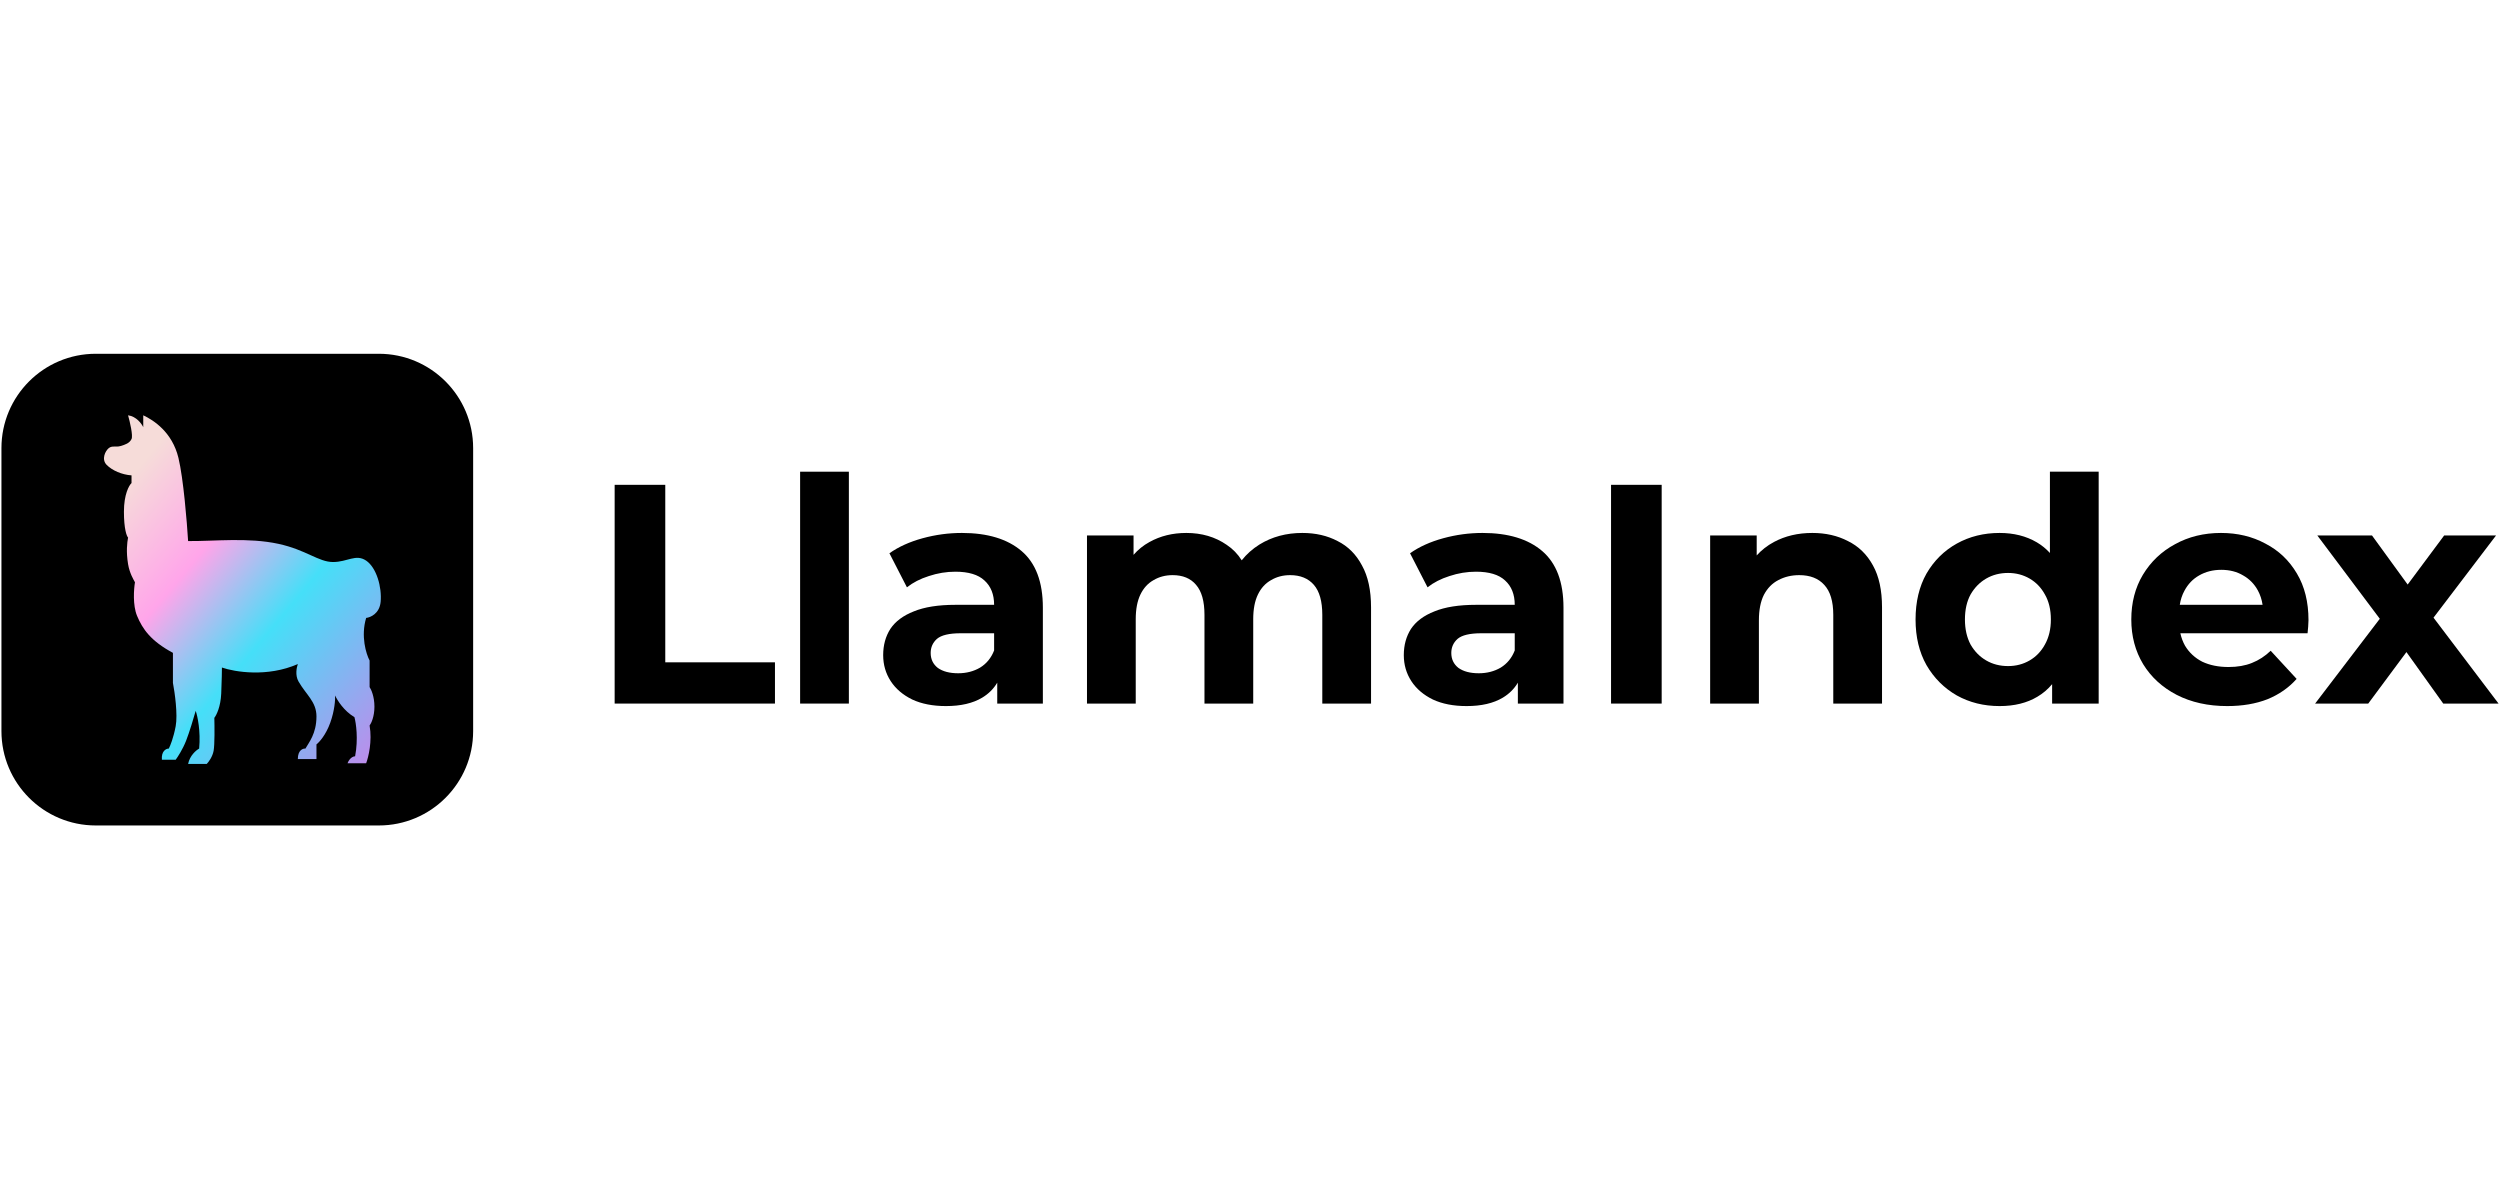
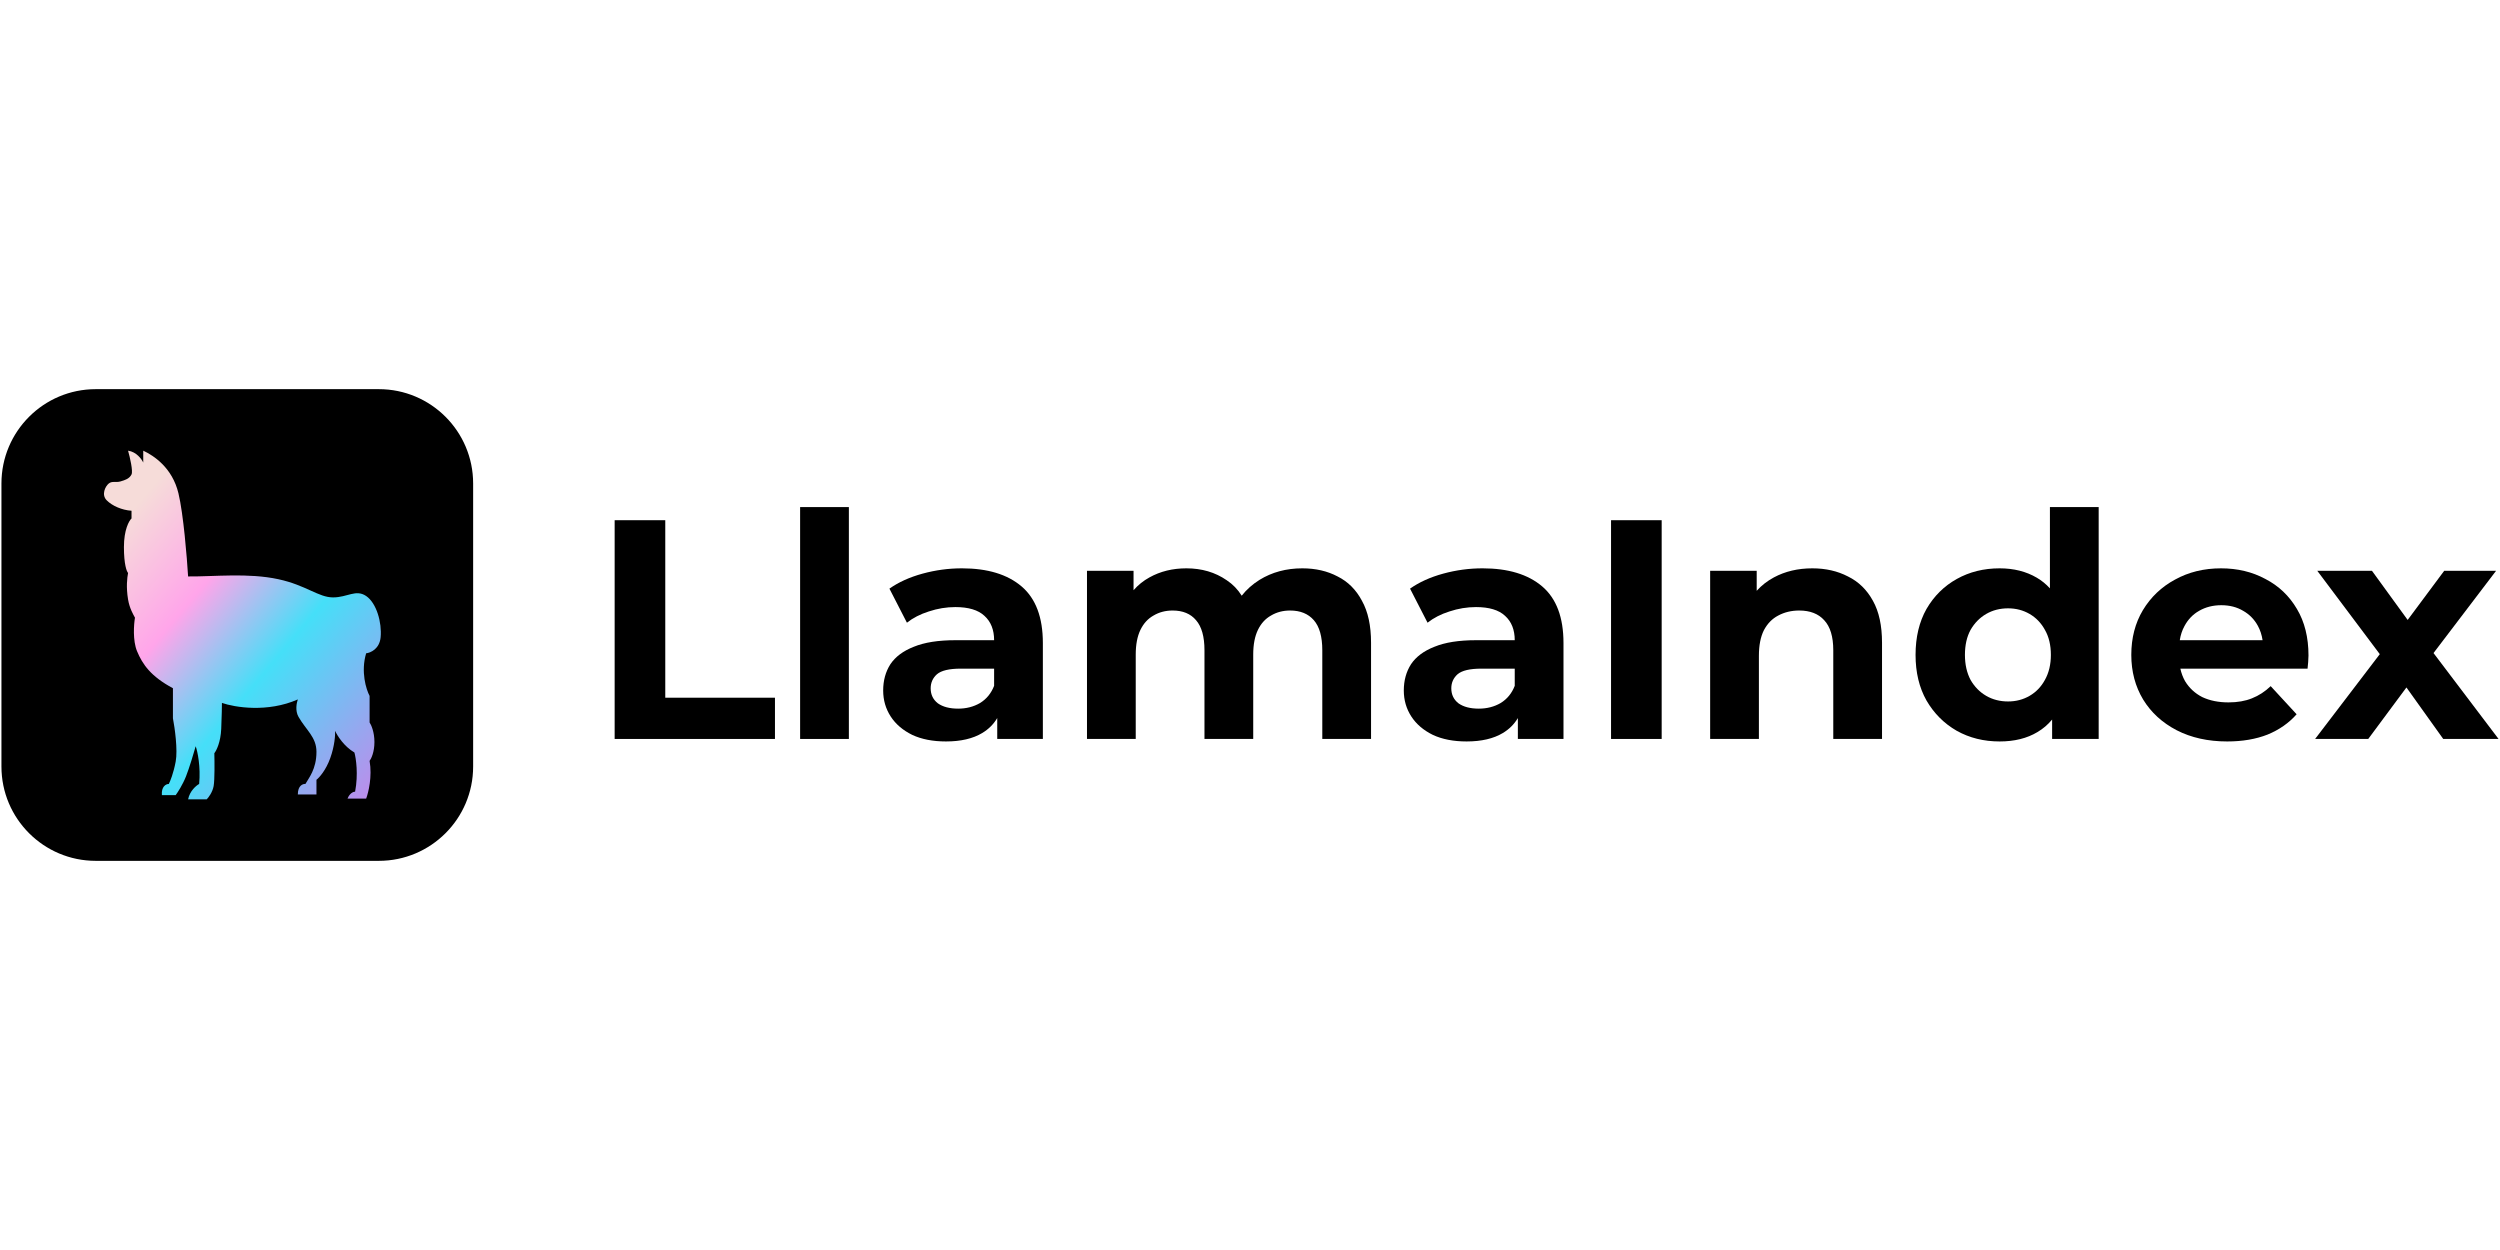
- <svg xmlns="http://www.w3.org/2000/svg" width="1000" height="471.698" viewBox="0 0 1000 471.698" version="1.1">
-   <defs>
+ <svg xmlns="http://www.w3.org/2000/svg" width="1000" height="500" viewBox="0 0 1000 500" version="1.1" id="svg19">
+   <defs id="defs7">
    <clipPath id="clip1">
-       <path d="M 0 141 L 190 141 L 190 331 L 0 331 Z M 0 141 " />
+       <path d="M 0,141 H 190 V 331 H 0 Z m 0,0" id="path1" />
    </clipPath>
    <clipPath id="clip2">
-       <path d="M 38.312 141.508 L 151.52 141.508 C 172.363 141.508 189.258 158.406 189.258 179.246 L 189.258 292.453 C 189.258 313.293 172.363 330.188 151.52 330.188 L 38.312 330.188 C 17.473 330.188 0.578 313.293 0.578 292.453 L 0.578 179.246 C 0.578 158.406 17.473 141.508 38.312 141.508 Z M 38.312 141.508 " />
+       <path d="m 38.312,141.508 h 113.207 c 20.844,0 37.738,16.898 37.738,37.738 v 113.207 c 0,20.84 -16.895,37.734 -37.738,37.734 H 38.312 c -20.84,0 -37.734,-16.895 -37.734,-37.734 V 179.246 c 0,-20.84 16.895,-37.738 37.734,-37.738 z m 0,0" id="path2" />
    </clipPath>
    <clipPath id="clip3">
-       <path d="M 41 166 L 153 166 L 153 306 L 41 306 Z M 41 166 " />
+       <path d="M 41,166 H 153 V 306 H 41 Z m 0,0" id="path3" />
    </clipPath>
    <clipPath id="clip4">
-       <path d="M 38.312 141.508 L 151.52 141.508 C 172.363 141.508 189.258 158.406 189.258 179.246 L 189.258 292.453 C 189.258 313.293 172.363 330.188 151.52 330.188 L 38.312 330.188 C 17.473 330.188 0.578 313.293 0.578 292.453 L 0.578 179.246 C 0.578 158.406 17.473 141.508 38.312 141.508 Z M 38.312 141.508 " />
+       <path d="m 38.312,141.508 h 113.207 c 20.844,0 37.738,16.898 37.738,37.738 v 113.207 c 0,20.84 -16.895,37.734 -37.738,37.734 H 38.312 c -20.84,0 -37.734,-16.895 -37.734,-37.734 V 179.246 c 0,-20.84 16.895,-37.738 37.734,-37.738 z m 0,0" id="path4" />
    </clipPath>
    <linearGradient id="linear0" gradientUnits="userSpaceOnUse" x1="10.568" y1="7.706" x2="35.931" y2="28.944" gradientTransform="matrix(4.716981,0,0,4.716981,0.57783,141.5094)">
-       <stop offset="0.062" style="stop-color:rgb(96.471%,86.275%,85.098%);stop-opacity:1;" />
-       <stop offset="0.326" style="stop-color:rgb(100%,64.706%,91.765%);stop-opacity:1;" />
-       <stop offset="0.589" style="stop-color:rgb(27.059%,87.451%,97.255%);stop-opacity:1;" />
-       <stop offset="1" style="stop-color:rgb(73.725%,55.294%,92.157%);stop-opacity:1;" />
+       <stop offset="0.062" style="stop-color:rgb(96.471%,86.275%,85.098%);stop-opacity:1;" id="stop4" />
+       <stop offset="0.326" style="stop-color:rgb(100%,64.706%,91.765%);stop-opacity:1;" id="stop5" />
+       <stop offset="0.589" style="stop-color:rgb(27.059%,87.451%,97.255%);stop-opacity:1;" id="stop6" />
+       <stop offset="1" style="stop-color:rgb(73.725%,55.294%,92.157%);stop-opacity:1;" id="stop7" />
    </linearGradient>
  </defs>
-   <g id="surface1">
-     <g clip-path="url(#clip1)" clip-rule="nonzero">
-       <g clip-path="url(#clip2)" clip-rule="nonzero">
-         <path style=" stroke:none;fill-rule:nonzero;fill:rgb(0%,0%,0%);fill-opacity:1;" d="M 0.578 149.055 C 0.578 144.887 3.957 141.508 8.125 141.508 L 181.711 141.508 C 185.879 141.508 189.258 144.887 189.258 149.055 L 189.258 322.641 C 189.258 326.809 185.879 330.188 181.711 330.188 L 8.125 330.188 C 3.957 330.188 0.578 326.809 0.578 322.641 Z M 0.578 149.055 " />
+   <g id="surface1" transform="translate(0,14.15235)">
+     <g clip-path="url(#clip1)" clip-rule="nonzero" id="g8">
+       <g clip-path="url(#clip2)" clip-rule="nonzero" id="g7">
+         <path style="fill:#000000;fill-opacity:1;fill-rule:nonzero;stroke:none" d="m 0.578,149.055 c 0,-4.168 3.379,-7.547 7.547,-7.547 h 173.586 c 4.168,0 7.547,3.379 7.547,7.547 v 173.586 c 0,4.168 -3.379,7.547 -7.547,7.547 H 8.125 c -4.168,0 -7.547,-3.379 -7.547,-7.547 z m 0,0" id="path7" />
      </g>
    </g>
-     <g clip-path="url(#clip3)" clip-rule="nonzero">
-       <g clip-path="url(#clip4)" clip-rule="nonzero">
-         <path style=" stroke:none;fill-rule:nonzero;fill:url(#linear0);" d="M 119.133 265.613 C 106.988 270.98 93.828 268.781 88.77 267.012 C 88.77 268.223 88.715 271.984 88.492 277.352 C 88.273 282.715 86.562 286.109 85.734 287.133 C 85.824 290.484 85.898 297.809 85.457 300.27 C 85.016 302.727 83.434 304.832 82.695 305.578 L 75.242 305.578 C 75.906 302.223 78.465 300.082 79.66 299.43 C 80.32 292.5 79.016 286.48 78.281 284.336 C 77.543 286.945 75.738 293 74.414 296.355 C 73.09 299.707 71.102 302.781 70.273 303.902 L 64.754 303.902 C 64.477 300.547 66.316 299.43 67.516 299.43 C 68.066 298.406 69.391 295.18 70.273 290.484 C 71.156 285.793 69.906 276.977 69.172 273.16 L 69.172 261.141 C 60.336 256.391 57.023 251.641 54.816 246.328 C 53.051 242.082 53.527 235.617 53.988 232.914 C 53.438 231.891 51.828 229.285 51.227 225.648 C 50.398 220.617 50.859 216.984 51.227 215.027 C 50.676 214.469 49.57 211.617 49.57 204.688 C 49.57 197.758 51.598 194.16 52.609 193.227 L 52.609 190.152 C 48.742 189.875 44.879 188.199 42.672 185.961 C 40.461 183.727 42.117 180.371 43.5 179.254 C 44.879 178.137 46.258 178.977 48.191 178.418 C 50.125 177.855 51.781 177.297 52.609 175.621 C 53.27 174.281 51.965 168.727 51.227 166.121 C 54.539 166.566 56.656 169.473 57.301 170.871 L 57.301 166.121 C 61.441 168.074 68.895 172.828 71.379 183.168 C 73.367 191.441 74.781 208.785 75.242 216.426 C 85.824 216.52 99.258 214.906 111.402 217.543 C 122.445 219.938 127.414 224.809 133.211 224.809 C 139.008 224.809 142.32 221.457 146.461 224.25 C 150.602 227.047 152.809 234.871 152.258 240.738 C 151.816 245.434 148.207 246.98 146.461 247.168 C 144.254 254.547 146.461 261.605 147.84 264.215 L 147.84 274.836 C 148.484 275.766 149.773 278.637 149.773 282.66 C 149.773 286.684 148.484 289.367 147.84 290.207 C 148.945 296.469 147.379 302.875 146.461 305.297 L 139.008 305.297 C 139.891 303.062 141.398 302.504 142.043 302.504 C 143.367 295.574 142.414 289.184 141.77 286.852 C 137.57 284.395 134.867 280.051 134.039 278.188 C 134.133 279.773 133.875 284.168 132.105 289.09 C 130.34 294.008 127.691 296.914 126.586 297.754 L 126.586 303.621 L 119.133 303.621 C 119.133 300.043 121.156 299.336 122.168 299.43 C 123.457 297.102 126.586 293.559 126.586 286.574 C 126.586 280.68 122.445 277.91 119.41 272.598 C 117.965 270.078 118.672 266.918 119.133 265.613 Z M 119.133 265.613 " />
+     <g clip-path="url(#clip3)" clip-rule="nonzero" id="g10">
+       <g clip-path="url(#clip4)" clip-rule="nonzero" id="g9">
+         <path style="fill:url(#linear0);fill-rule:nonzero;stroke:none" d="m 119.133,265.613 c -12.145,5.367 -25.305,3.168 -30.363,1.398 0,1.211 -0.055,4.973 -0.277,10.34 -0.219,5.363 -1.93,8.758 -2.758,9.781 0.09,3.352 0.164,10.676 -0.277,13.137 -0.441,2.457 -2.023,4.562 -2.762,5.309 h -7.453 c 0.664,-3.355 3.223,-5.496 4.418,-6.148 0.66,-6.93 -0.645,-12.949 -1.379,-15.094 -0.738,2.609 -2.543,8.664 -3.867,12.02 -1.324,3.352 -3.312,6.426 -4.141,7.547 h -5.52 c -0.277,-3.355 1.562,-4.473 2.762,-4.473 0.551,-1.023 1.875,-4.25 2.758,-8.945 0.883,-4.691 -0.367,-13.508 -1.102,-17.324 v -12.02 c -8.836,-4.75 -12.148,-9.5 -14.355,-14.812 -1.766,-4.246 -1.289,-10.711 -0.828,-13.414 -0.551,-1.023 -2.16,-3.629 -2.762,-7.266 -0.828,-5.031 -0.367,-8.664 0,-10.621 -0.551,-0.559 -1.656,-3.41 -1.656,-10.34 0,-6.93 2.027,-10.527 3.039,-11.461 v -3.074 c -3.867,-0.277 -7.73,-1.953 -9.938,-4.191 -2.211,-2.234 -0.555,-5.59 0.828,-6.707 1.379,-1.117 2.758,-0.277 4.691,-0.836 1.934,-0.562 3.59,-1.121 4.418,-2.797 0.66,-1.34 -0.645,-6.895 -1.383,-9.5 3.312,0.445 5.43,3.352 6.074,4.75 v -4.75 c 4.141,1.953 11.594,6.707 14.078,17.047 1.988,8.273 3.402,25.617 3.863,33.258 10.582,0.094 24.016,-1.52 36.16,1.117 11.043,2.395 16.012,7.266 21.809,7.266 5.797,0 9.109,-3.352 13.25,-0.559 4.141,2.797 6.348,10.621 5.797,16.488 -0.441,4.695 -4.051,6.242 -5.797,6.43 -2.207,7.379 0,14.438 1.379,17.047 v 10.621 c 0.645,0.93 1.934,3.801 1.934,7.824 0,4.023 -1.289,6.707 -1.934,7.547 1.105,6.262 -0.461,12.668 -1.379,15.09 h -7.453 c 0.883,-2.234 2.391,-2.793 3.035,-2.793 1.324,-6.93 0.371,-13.32 -0.273,-15.652 -4.199,-2.457 -6.902,-6.801 -7.73,-8.664 0.094,1.586 -0.164,5.98 -1.934,10.902 -1.766,4.918 -4.414,7.824 -5.52,8.664 v 5.867 h -7.453 c 0,-3.578 2.023,-4.285 3.035,-4.191 1.289,-2.328 4.418,-5.871 4.418,-12.855 0,-5.895 -4.141,-8.664 -7.176,-13.977 -1.445,-2.52 -0.738,-5.68 -0.277,-6.984 z m 0,0" id="path8" />
      </g>
    </g>
-     <path style=" stroke:none;fill-rule:nonzero;fill:rgb(0%,0%,0%);fill-opacity:1;" d="M 320.047 281.43 L 320.047 188.68 L 339.547 188.68 L 339.547 281.43 Z M 320.047 281.43 " />
-     <path style=" stroke:none;fill-rule:evenodd;fill:rgb(0%,0%,0%);fill-opacity:1;" d="M 799.848 282.43 C 793.512 282.43 787.805 281.012 782.723 278.18 C 777.641 275.262 773.598 271.223 770.598 266.055 C 767.68 260.887 766.223 254.805 766.223 247.805 C 766.223 240.723 767.68 234.598 770.598 229.43 C 773.598 224.262 777.641 220.262 782.723 217.43 C 787.805 214.598 793.512 213.18 799.848 213.18 C 805.512 213.18 810.473 214.43 814.723 216.93 C 816.676 218.078 818.422 219.496 819.969 221.191 L 819.969 188.68 L 839.469 188.68 L 839.469 281.43 L 820.848 281.43 L 820.848 273.664 C 819.168 275.691 817.211 277.363 814.973 278.68 C 810.805 281.18 805.762 282.43 799.848 282.43 Z M 803.223 266.43 C 806.391 266.43 809.262 265.68 811.848 264.18 C 814.43 262.68 816.469 260.555 817.969 257.805 C 819.555 254.973 820.348 251.637 820.348 247.805 C 820.348 243.887 819.555 240.555 817.969 237.805 C 816.469 235.055 814.43 232.93 811.848 231.43 C 809.262 229.93 806.391 229.18 803.223 229.18 C 799.973 229.18 797.055 229.93 794.473 231.43 C 791.891 232.93 789.805 235.055 788.223 237.805 C 786.723 240.555 785.973 243.887 785.973 247.805 C 785.973 251.637 786.723 254.973 788.223 257.805 C 789.805 260.555 791.891 262.68 794.473 264.18 C 797.055 265.68 799.973 266.43 803.223 266.43 Z M 803.223 266.43 " />
-     <path style=" stroke:none;fill-rule:evenodd;fill:rgb(0%,0%,0%);fill-opacity:1;" d="M 870.645 277.93 C 876.48 280.93 883.23 282.43 890.895 282.43 C 896.98 282.43 902.352 281.512 907.02 279.68 C 911.688 277.762 915.559 275.055 918.645 271.555 L 908.27 260.305 C 906.02 262.469 903.52 264.094 900.77 265.18 C 898.102 266.262 894.98 266.805 891.395 266.805 C 887.395 266.805 883.895 266.094 880.895 264.68 C 877.98 263.18 875.688 261.055 874.02 258.305 C 873.156 256.762 872.531 255.094 872.141 253.305 L 923.02 253.305 L 923.059 252.934 C 923.129 252.211 923.199 251.461 923.27 250.68 C 923.352 249.68 923.395 248.805 923.395 248.055 C 923.395 240.805 921.852 234.594 918.77 229.43 C 915.688 224.18 911.48 220.18 906.145 217.43 C 900.895 214.594 894.98 213.18 888.395 213.18 C 881.559 213.18 875.438 214.68 870.02 217.68 C 864.602 220.594 860.309 224.68 857.145 229.93 C 854.059 235.094 852.52 241.055 852.52 247.805 C 852.52 254.469 854.102 260.43 857.27 265.68 C 860.438 270.844 864.895 274.93 870.645 277.93 Z M 871.914 241.93 C 872.238 239.844 872.855 237.969 873.77 236.305 C 875.188 233.637 877.145 231.594 879.645 230.18 C 882.23 228.68 885.188 227.93 888.52 227.93 C 891.852 227.93 894.77 228.68 897.27 230.18 C 899.77 231.594 901.73 233.594 903.145 236.18 C 904.082 237.895 904.715 239.809 905.031 241.93 Z M 871.914 241.93 " />
-     <path style=" stroke:none;fill-rule:nonzero;fill:rgb(0%,0%,0%);fill-opacity:1;" d="M 951.918 247.508 L 926.043 281.43 L 947.293 281.43 L 962.574 260.832 L 977.293 281.43 L 999.422 281.43 L 973.406 247.066 L 998.422 214.18 L 977.672 214.18 L 963.062 233.82 L 948.793 214.18 L 926.922 214.18 Z M 951.918 247.508 " />
-     <path style=" stroke:none;fill-rule:nonzero;fill:rgb(0%,0%,0%);fill-opacity:1;" d="M 739.18 216.43 C 735.016 214.262 730.266 213.18 724.93 213.18 C 719.18 213.18 714.059 214.387 709.559 216.805 C 706.906 218.23 704.617 220.02 702.68 222.168 L 702.68 214.18 L 684.059 214.18 L 684.059 281.43 L 703.559 281.43 L 703.559 248.18 C 703.559 244.012 704.223 240.594 705.559 237.93 C 706.973 235.262 708.891 233.305 711.309 232.055 C 713.809 230.719 716.602 230.055 719.68 230.055 C 724.016 230.055 727.352 231.344 729.68 233.93 C 732.102 236.512 733.309 240.512 733.309 245.93 L 733.309 281.43 L 752.809 281.43 L 752.809 242.93 C 752.809 236.094 751.602 230.512 749.18 226.18 C 746.766 221.762 743.43 218.512 739.18 216.43 Z M 739.18 216.43 " />
-     <path style=" stroke:none;fill-rule:nonzero;fill:rgb(0%,0%,0%);fill-opacity:1;" d="M 644.418 281.43 L 644.418 193.93 L 664.668 193.93 L 664.668 281.43 Z M 644.418 281.43 " />
-     <path style=" stroke:none;fill-rule:evenodd;fill:rgb(0%,0%,0%);fill-opacity:1;" d="M 607.145 273.074 L 607.145 281.43 L 625.395 281.43 L 625.395 243.055 C 625.395 232.805 622.559 225.262 616.895 220.43 C 611.23 215.594 603.27 213.18 593.02 213.18 C 587.688 213.18 582.438 213.887 577.27 215.305 C 572.102 216.719 567.688 218.719 564.02 221.305 L 571.02 234.93 C 573.438 233.012 576.352 231.512 579.77 230.43 C 583.27 229.262 586.809 228.68 590.395 228.68 C 595.645 228.68 599.52 229.844 602.02 232.18 C 604.602 234.512 605.895 237.762 605.895 241.93 L 590.395 241.93 C 583.559 241.93 578.02 242.805 573.77 244.555 C 569.52 246.219 566.395 248.555 564.395 251.555 C 562.48 254.555 561.52 258.055 561.52 262.055 C 561.52 265.887 562.52 269.344 564.52 272.43 C 566.52 275.512 569.395 277.969 573.145 279.805 C 576.895 281.555 581.395 282.43 586.645 282.43 C 592.559 282.43 597.395 281.305 601.145 279.055 C 603.676 277.535 605.676 275.543 607.145 273.074 Z M 605.895 253.305 L 592.52 253.305 C 587.938 253.305 584.77 254.055 583.02 255.555 C 581.352 257.055 580.52 258.93 580.52 261.18 C 580.52 263.68 581.48 265.68 583.395 267.18 C 585.395 268.594 588.102 269.305 591.52 269.305 C 594.77 269.305 597.688 268.555 600.27 267.055 C 602.852 265.469 604.73 263.18 605.895 260.18 Z M 605.895 253.305 " />
-     <path style=" stroke:none;fill-rule:nonzero;fill:rgb(0%,0%,0%);fill-opacity:1;" d="M 520.918 213.18 C 526.246 213.18 530.957 214.262 535.039 216.43 C 539.207 218.512 542.457 221.762 544.789 226.18 C 547.207 230.512 548.418 236.094 548.418 242.93 L 548.418 281.43 L 528.918 281.43 L 528.918 245.93 C 528.918 240.512 527.789 236.512 525.539 233.93 C 523.289 231.344 520.125 230.055 516.039 230.055 C 513.207 230.055 510.668 230.719 508.418 232.055 C 506.168 233.305 504.418 235.219 503.168 237.805 C 501.918 240.387 501.289 243.68 501.289 247.68 L 501.289 281.43 L 481.789 281.43 L 481.789 245.93 C 481.789 240.512 480.668 236.512 478.418 233.93 C 476.246 231.344 473.125 230.055 469.043 230.055 C 466.207 230.055 463.668 230.719 461.418 232.055 C 459.168 233.305 457.418 235.219 456.168 237.805 C 454.918 240.387 454.293 243.68 454.293 247.68 L 454.293 281.43 L 434.793 281.43 L 434.793 214.18 L 453.418 214.18 L 453.418 221.938 C 455.227 219.855 457.352 218.145 459.793 216.805 C 464.125 214.387 469.043 213.18 474.539 213.18 C 480.707 213.18 486.082 214.762 490.668 217.93 C 493.105 219.539 495.109 221.605 496.688 224.129 C 498.625 221.668 500.992 219.559 503.789 217.805 C 508.789 214.719 514.496 213.18 520.918 213.18 Z M 520.918 213.18 " />
-     <path style=" stroke:none;fill-rule:evenodd;fill:rgb(0%,0%,0%);fill-opacity:1;" d="M 398.895 273.07 L 398.895 281.43 L 417.145 281.43 L 417.145 243.055 C 417.145 232.805 414.312 225.262 408.645 220.43 C 402.977 215.594 395.02 213.18 384.77 213.18 C 379.438 213.18 374.188 213.887 369.02 215.305 C 363.852 216.719 359.438 218.719 355.77 221.305 L 362.77 234.93 C 365.188 233.012 368.102 231.512 371.52 230.43 C 375.02 229.262 378.562 228.68 382.145 228.68 C 387.395 228.68 391.27 229.844 393.77 232.18 C 396.352 234.512 397.645 237.762 397.645 241.93 L 382.145 241.93 C 375.312 241.93 369.77 242.805 365.52 244.555 C 361.27 246.219 358.145 248.555 356.145 251.555 C 354.227 254.555 353.27 258.055 353.27 262.055 C 353.27 265.887 354.27 269.344 356.27 272.43 C 358.27 275.512 361.145 277.969 364.895 279.805 C 368.645 281.555 373.145 282.43 378.395 282.43 C 384.312 282.43 389.145 281.305 392.895 279.055 C 395.426 277.535 397.426 275.539 398.895 273.07 Z M 397.645 253.305 L 384.27 253.305 C 379.688 253.305 376.52 254.055 374.77 255.555 C 373.102 257.055 372.27 258.93 372.27 261.18 C 372.27 263.68 373.227 265.68 375.145 267.18 C 377.145 268.594 379.852 269.305 383.27 269.305 C 386.52 269.305 389.438 268.555 392.02 267.055 C 394.602 265.469 396.477 263.18 397.645 260.18 Z M 397.645 253.305 " />
-     <path style=" stroke:none;fill-rule:nonzero;fill:rgb(0%,0%,0%);fill-opacity:1;" d="M 245.859 193.93 L 245.859 281.43 L 309.984 281.43 L 309.984 264.93 L 266.109 264.93 L 266.109 193.93 Z M 245.859 193.93 " />
+     <path style="fill:#000000;fill-opacity:1;fill-rule:nonzero;stroke:none" d="m 320.047,281.43 v -92.75 h 19.5 v 92.75 z m 0,0" id="path10" />
+     <path style="fill:#000000;fill-opacity:1;fill-rule:evenodd;stroke:none" d="m 799.848,282.43 c -6.336,0 -12.043,-1.418 -17.125,-4.25 -5.082,-2.918 -9.125,-6.957 -12.125,-12.125 -2.918,-5.168 -4.375,-11.25 -4.375,-18.25 0,-7.082 1.457,-13.207 4.375,-18.375 3,-5.168 7.043,-9.168 12.125,-12 5.082,-2.832 10.789,-4.25 17.125,-4.25 5.664,0 10.625,1.25 14.875,3.75 1.953,1.148 3.699,2.566 5.246,4.262 v -32.512 h 19.5 v 92.75 h -18.621 v -7.766 c -1.68,2.027 -3.637,3.699 -5.875,5.016 -4.168,2.5 -9.211,3.75 -15.125,3.75 z m 3.375,-16 c 3.168,0 6.039,-0.75 8.625,-2.25 2.582,-1.5 4.621,-3.625 6.121,-6.375 1.586,-2.832 2.379,-6.168 2.379,-10 0,-3.918 -0.793,-7.25 -2.379,-10 -1.5,-2.75 -3.539,-4.875 -6.121,-6.375 -2.586,-1.5 -5.457,-2.25 -8.625,-2.25 -3.25,0 -6.168,0.75 -8.75,2.25 -2.582,1.5 -4.668,3.625 -6.25,6.375 -1.5,2.75 -2.25,6.082 -2.25,10 0,3.832 0.75,7.168 2.25,10 1.582,2.75 3.668,4.875 6.25,6.375 2.582,1.5 5.5,2.25 8.75,2.25 z m 0,0" id="path11" />
+     <path style="fill:#000000;fill-opacity:1;fill-rule:evenodd;stroke:none" d="m 870.645,277.93 c 5.836,3 12.586,4.5 20.25,4.5 6.086,0 11.457,-0.918 16.125,-2.75 4.668,-1.918 8.539,-4.625 11.625,-8.125 l -10.375,-11.25 c -2.25,2.164 -4.75,3.789 -7.5,4.875 -2.668,1.082 -5.789,1.625 -9.375,1.625 -4,0 -7.5,-0.711 -10.5,-2.125 -2.914,-1.5 -5.207,-3.625 -6.875,-6.375 -0.863,-1.543 -1.488,-3.211 -1.879,-5 h 50.879 l 0.039,-0.371 c 0.07,-0.723 0.141,-1.473 0.211,-2.254 0.082,-1 0.125,-1.875 0.125,-2.625 0,-7.25 -1.543,-13.461 -4.625,-18.625 -3.082,-5.25 -7.289,-9.25 -12.625,-12 -5.25,-2.836 -11.164,-4.25 -17.75,-4.25 -6.836,0 -12.957,1.5 -18.375,4.5 -5.418,2.914 -9.711,7 -12.875,12.25 -3.086,5.164 -4.625,11.125 -4.625,17.875 0,6.664 1.582,12.625 4.75,17.875 3.168,5.164 7.625,9.25 13.375,12.25 z m 1.27,-36 c 0.324,-2.086 0.941,-3.961 1.855,-5.625 1.418,-2.668 3.375,-4.711 5.875,-6.125 2.586,-1.5 5.543,-2.25 8.875,-2.25 3.332,0 6.25,0.75 8.75,2.25 2.5,1.414 4.461,3.414 5.875,6 0.938,1.715 1.57,3.629 1.887,5.75 z m 0,0" id="path12" />
+     <path style="fill:#000000;fill-opacity:1;fill-rule:nonzero;stroke:none" d="m 951.918,247.508 -25.875,33.922 h 21.25 l 15.281,-20.598 14.719,20.598 h 22.129 l -26.016,-34.363 25.016,-32.887 h -20.75 l -14.609,19.641 -14.27,-19.641 h -21.871 z m 0,0" id="path13" />
+     <path style="fill:#000000;fill-opacity:1;fill-rule:nonzero;stroke:none" d="m 739.18,216.43 c -4.164,-2.168 -8.914,-3.25 -14.25,-3.25 -5.75,0 -10.871,1.207 -15.371,3.625 -2.652,1.426 -4.941,3.215 -6.879,5.363 v -7.988 h -18.621 v 67.25 h 19.5 v -33.25 c 0,-4.168 0.664,-7.586 2,-10.25 1.414,-2.668 3.332,-4.625 5.75,-5.875 2.5,-1.336 5.293,-2 8.371,-2 4.336,0 7.672,1.289 10,3.875 2.422,2.582 3.629,6.582 3.629,12 v 35.5 h 19.5 v -38.5 c 0,-6.836 -1.207,-12.418 -3.629,-16.75 -2.414,-4.418 -5.75,-7.668 -10,-9.75 z m 0,0" id="path14" />
+     <path style="fill:#000000;fill-opacity:1;fill-rule:nonzero;stroke:none" d="m 644.418,281.43 v -87.5 h 20.25 v 87.5 z m 0,0" id="path15" />
+     <path style="fill:#000000;fill-opacity:1;fill-rule:evenodd;stroke:none" d="m 607.145,273.074 v 8.355 h 18.25 v -38.375 c 0,-10.25 -2.836,-17.793 -8.5,-22.625 -5.664,-4.836 -13.625,-7.25 -23.875,-7.25 -5.332,0 -10.582,0.707 -15.75,2.125 -5.168,1.414 -9.582,3.414 -13.25,6 l 7,13.625 c 2.418,-1.918 5.332,-3.418 8.75,-4.5 3.5,-1.168 7.039,-1.75 10.625,-1.75 5.25,0 9.125,1.164 11.625,3.5 2.582,2.332 3.875,5.582 3.875,9.75 h -15.5 c -6.836,0 -12.375,0.875 -16.625,2.625 -4.25,1.664 -7.375,4 -9.375,7 -1.914,3 -2.875,6.5 -2.875,10.5 0,3.832 1,7.289 3,10.375 2,3.082 4.875,5.539 8.625,7.375 3.75,1.75 8.25,2.625 13.5,2.625 5.914,0 10.75,-1.125 14.5,-3.375 2.531,-1.52 4.531,-3.512 6,-5.98 z m -1.25,-19.77 h -13.375 c -4.582,0 -7.75,0.75 -9.5,2.25 -1.668,1.5 -2.5,3.375 -2.5,5.625 0,2.5 0.961,4.5 2.875,6 2,1.414 4.707,2.125 8.125,2.125 3.25,0 6.168,-0.75 8.75,-2.25 2.582,-1.586 4.461,-3.875 5.625,-6.875 z m 0,0" id="path16" />
+     <path style="fill:#000000;fill-opacity:1;fill-rule:nonzero;stroke:none" d="m 520.918,213.18 c 5.328,0 10.039,1.082 14.121,3.25 4.168,2.082 7.418,5.332 9.75,9.75 2.418,4.332 3.629,9.914 3.629,16.75 v 38.5 h -19.5 v -35.5 c 0,-5.418 -1.129,-9.418 -3.379,-12 -2.25,-2.586 -5.414,-3.875 -9.5,-3.875 -2.832,0 -5.371,0.664 -7.621,2 -2.25,1.25 -4,3.164 -5.25,5.75 -1.25,2.582 -1.879,5.875 -1.879,9.875 v 33.75 h -19.5 v -35.5 c 0,-5.418 -1.121,-9.418 -3.371,-12 -2.172,-2.586 -5.293,-3.875 -9.375,-3.875 -2.836,0 -5.375,0.664 -7.625,2 -2.25,1.25 -4,3.164 -5.25,5.75 -1.25,2.582 -1.875,5.875 -1.875,9.875 v 33.75 h -19.5 v -67.25 h 18.625 v 7.758 c 1.809,-2.082 3.934,-3.793 6.375,-5.133 4.332,-2.418 9.25,-3.625 14.746,-3.625 6.168,0 11.543,1.582 16.129,4.75 2.438,1.609 4.441,3.676 6.02,6.199 1.938,-2.461 4.305,-4.57 7.102,-6.324 5,-3.086 10.707,-4.625 17.129,-4.625 z m 0,0" id="path17" />
+     <path style="fill:#000000;fill-opacity:1;fill-rule:evenodd;stroke:none" d="m 398.895,273.07 v 8.359 h 18.25 v -38.375 c 0,-10.25 -2.832,-17.793 -8.5,-22.625 -5.668,-4.836 -13.625,-7.25 -23.875,-7.25 -5.332,0 -10.582,0.707 -15.75,2.125 -5.168,1.414 -9.582,3.414 -13.25,6 l 7,13.625 c 2.418,-1.918 5.332,-3.418 8.75,-4.5 3.5,-1.168 7.043,-1.75 10.625,-1.75 5.25,0 9.125,1.164 11.625,3.5 2.582,2.332 3.875,5.582 3.875,9.75 h -15.5 c -6.832,0 -12.375,0.875 -16.625,2.625 -4.25,1.664 -7.375,4 -9.375,7 -1.918,3 -2.875,6.5 -2.875,10.5 0,3.832 1,7.289 3,10.375 2,3.082 4.875,5.539 8.625,7.375 3.75,1.75 8.25,2.625 13.5,2.625 5.918,0 10.75,-1.125 14.5,-3.375 2.531,-1.52 4.531,-3.516 6,-5.984 z m -1.25,-19.766 h -13.375 c -4.582,0 -7.75,0.75 -9.5,2.25 -1.668,1.5 -2.5,3.375 -2.5,5.625 0,2.5 0.957,4.5 2.875,6 2,1.414 4.707,2.125 8.125,2.125 3.25,0 6.168,-0.75 8.75,-2.25 2.582,-1.586 4.457,-3.875 5.625,-6.875 z m 0,0" id="path18" />
+     <path style="fill:#000000;fill-opacity:1;fill-rule:nonzero;stroke:none" d="m 245.859,193.93 v 87.5 h 64.125 v -16.5 h -43.875 v -71 z m 0,0" id="path19" />
  </g>
</svg>
